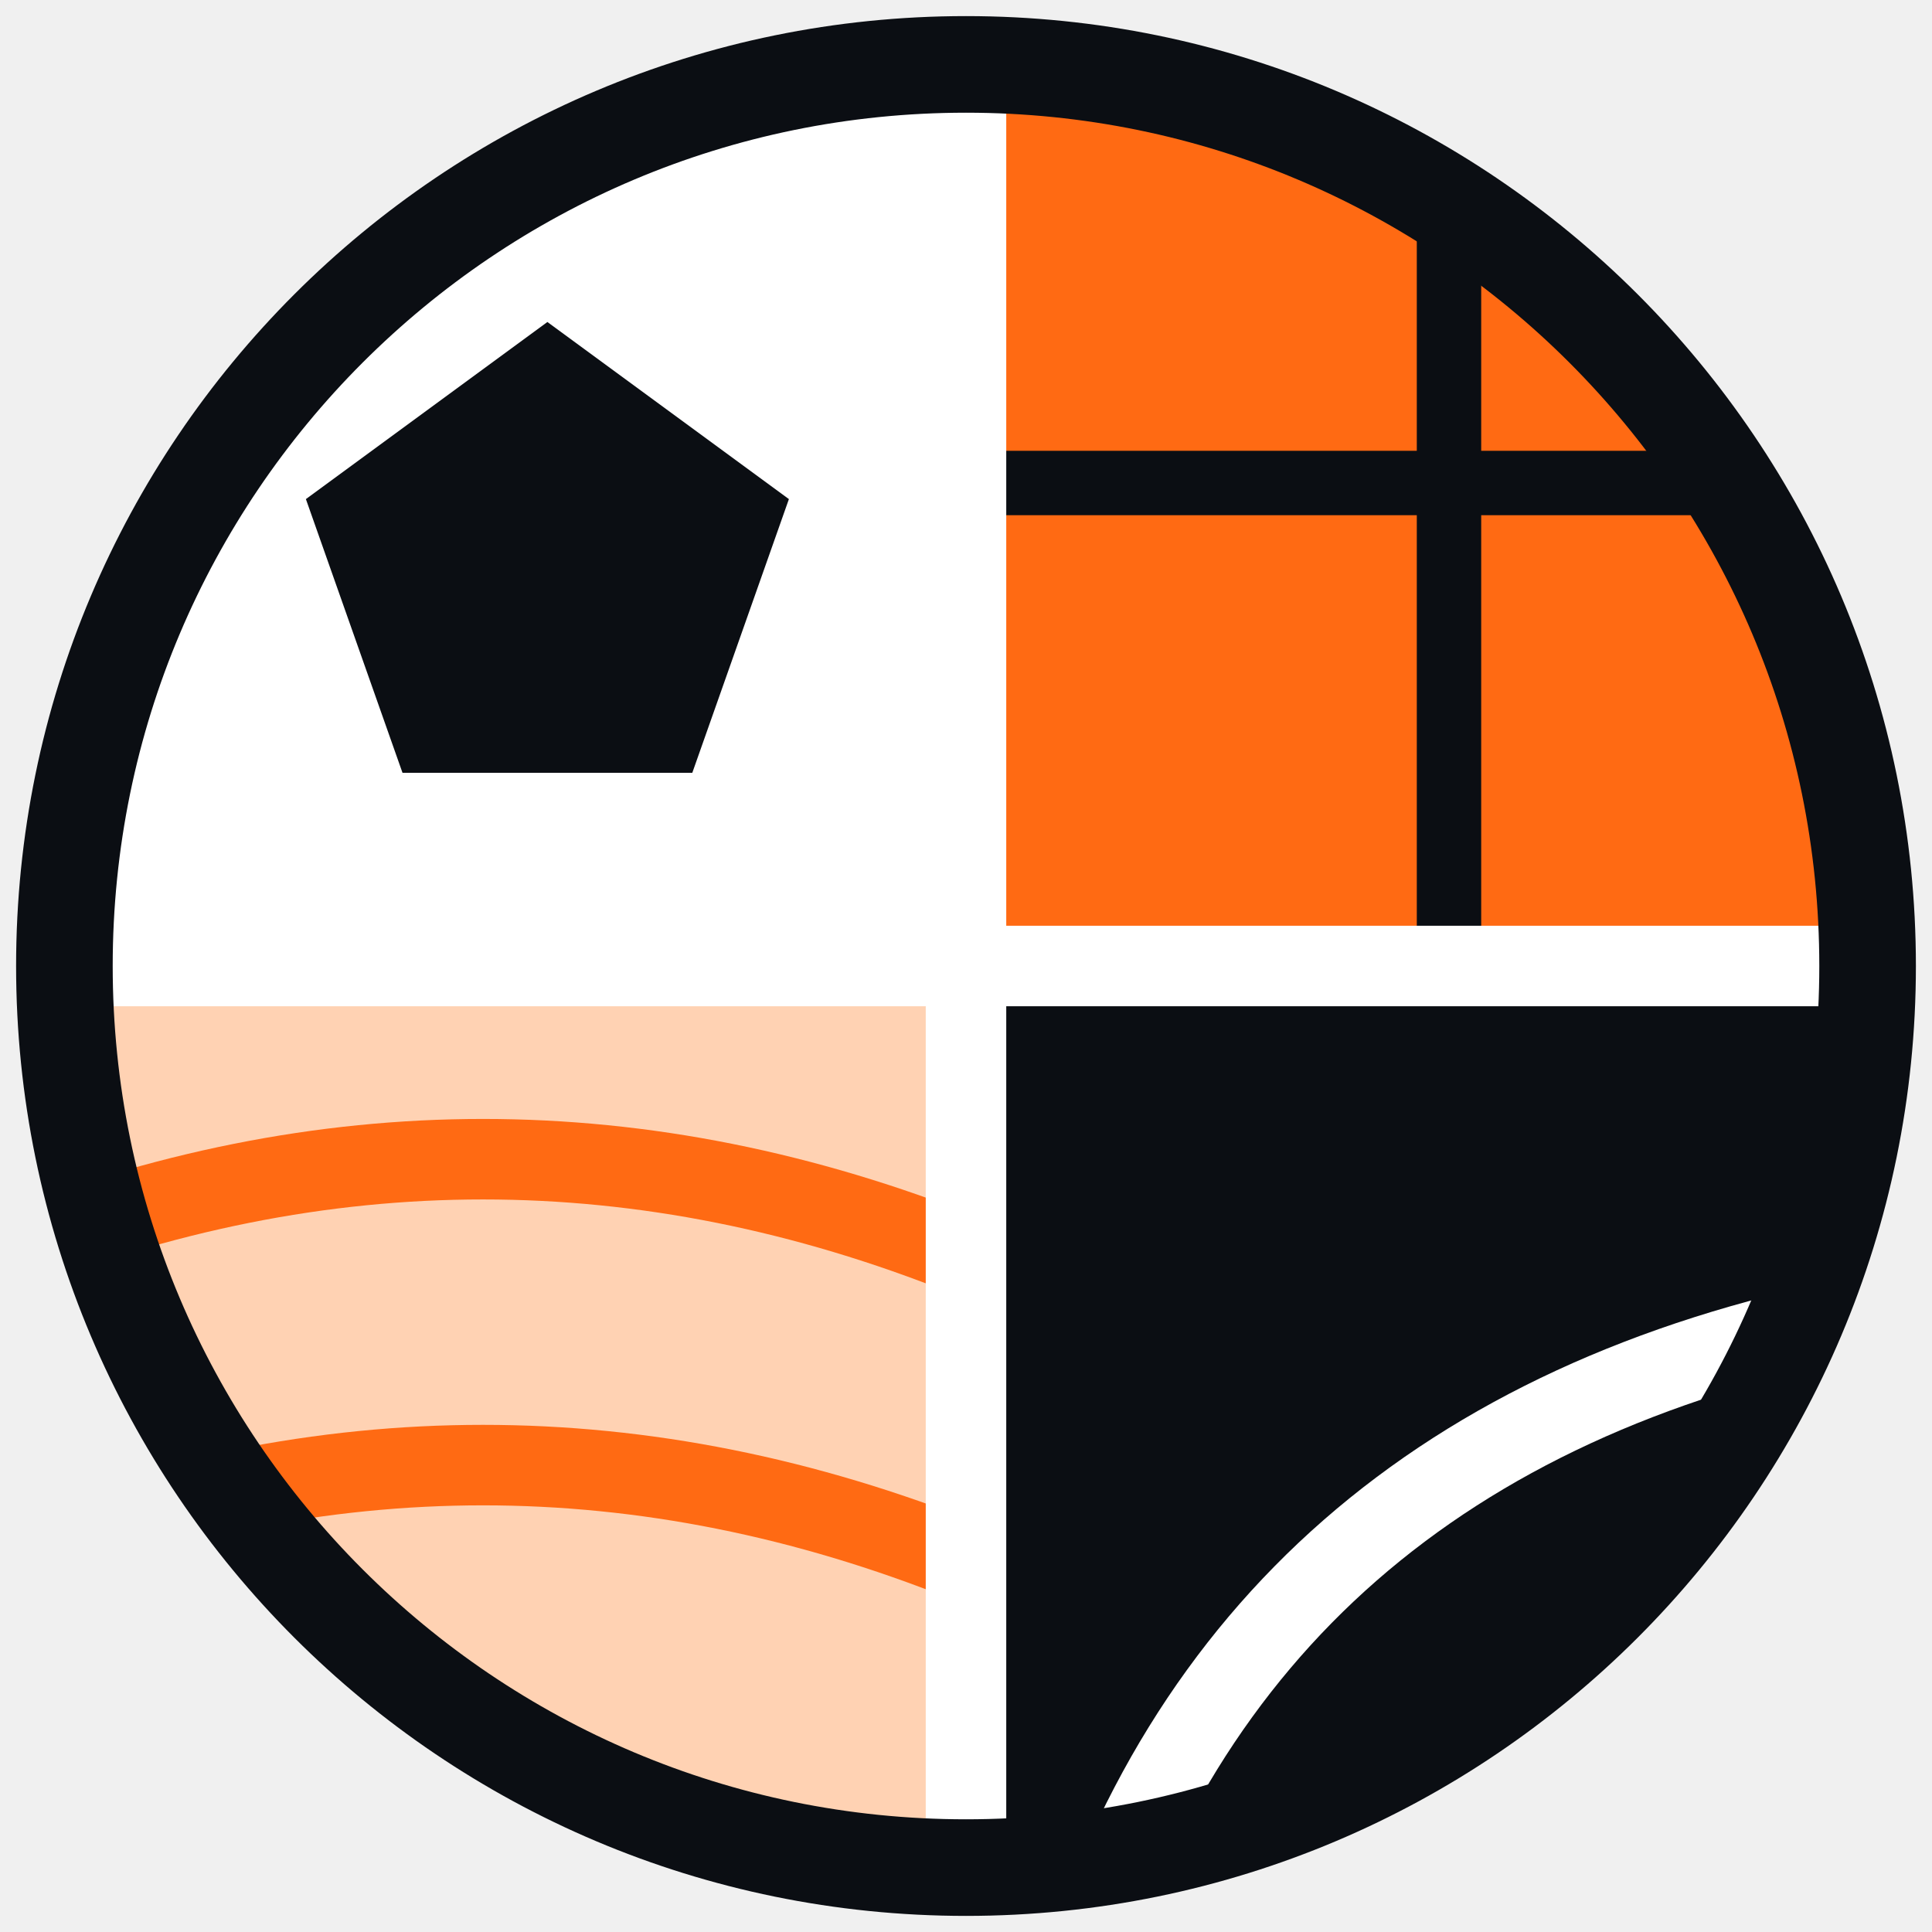
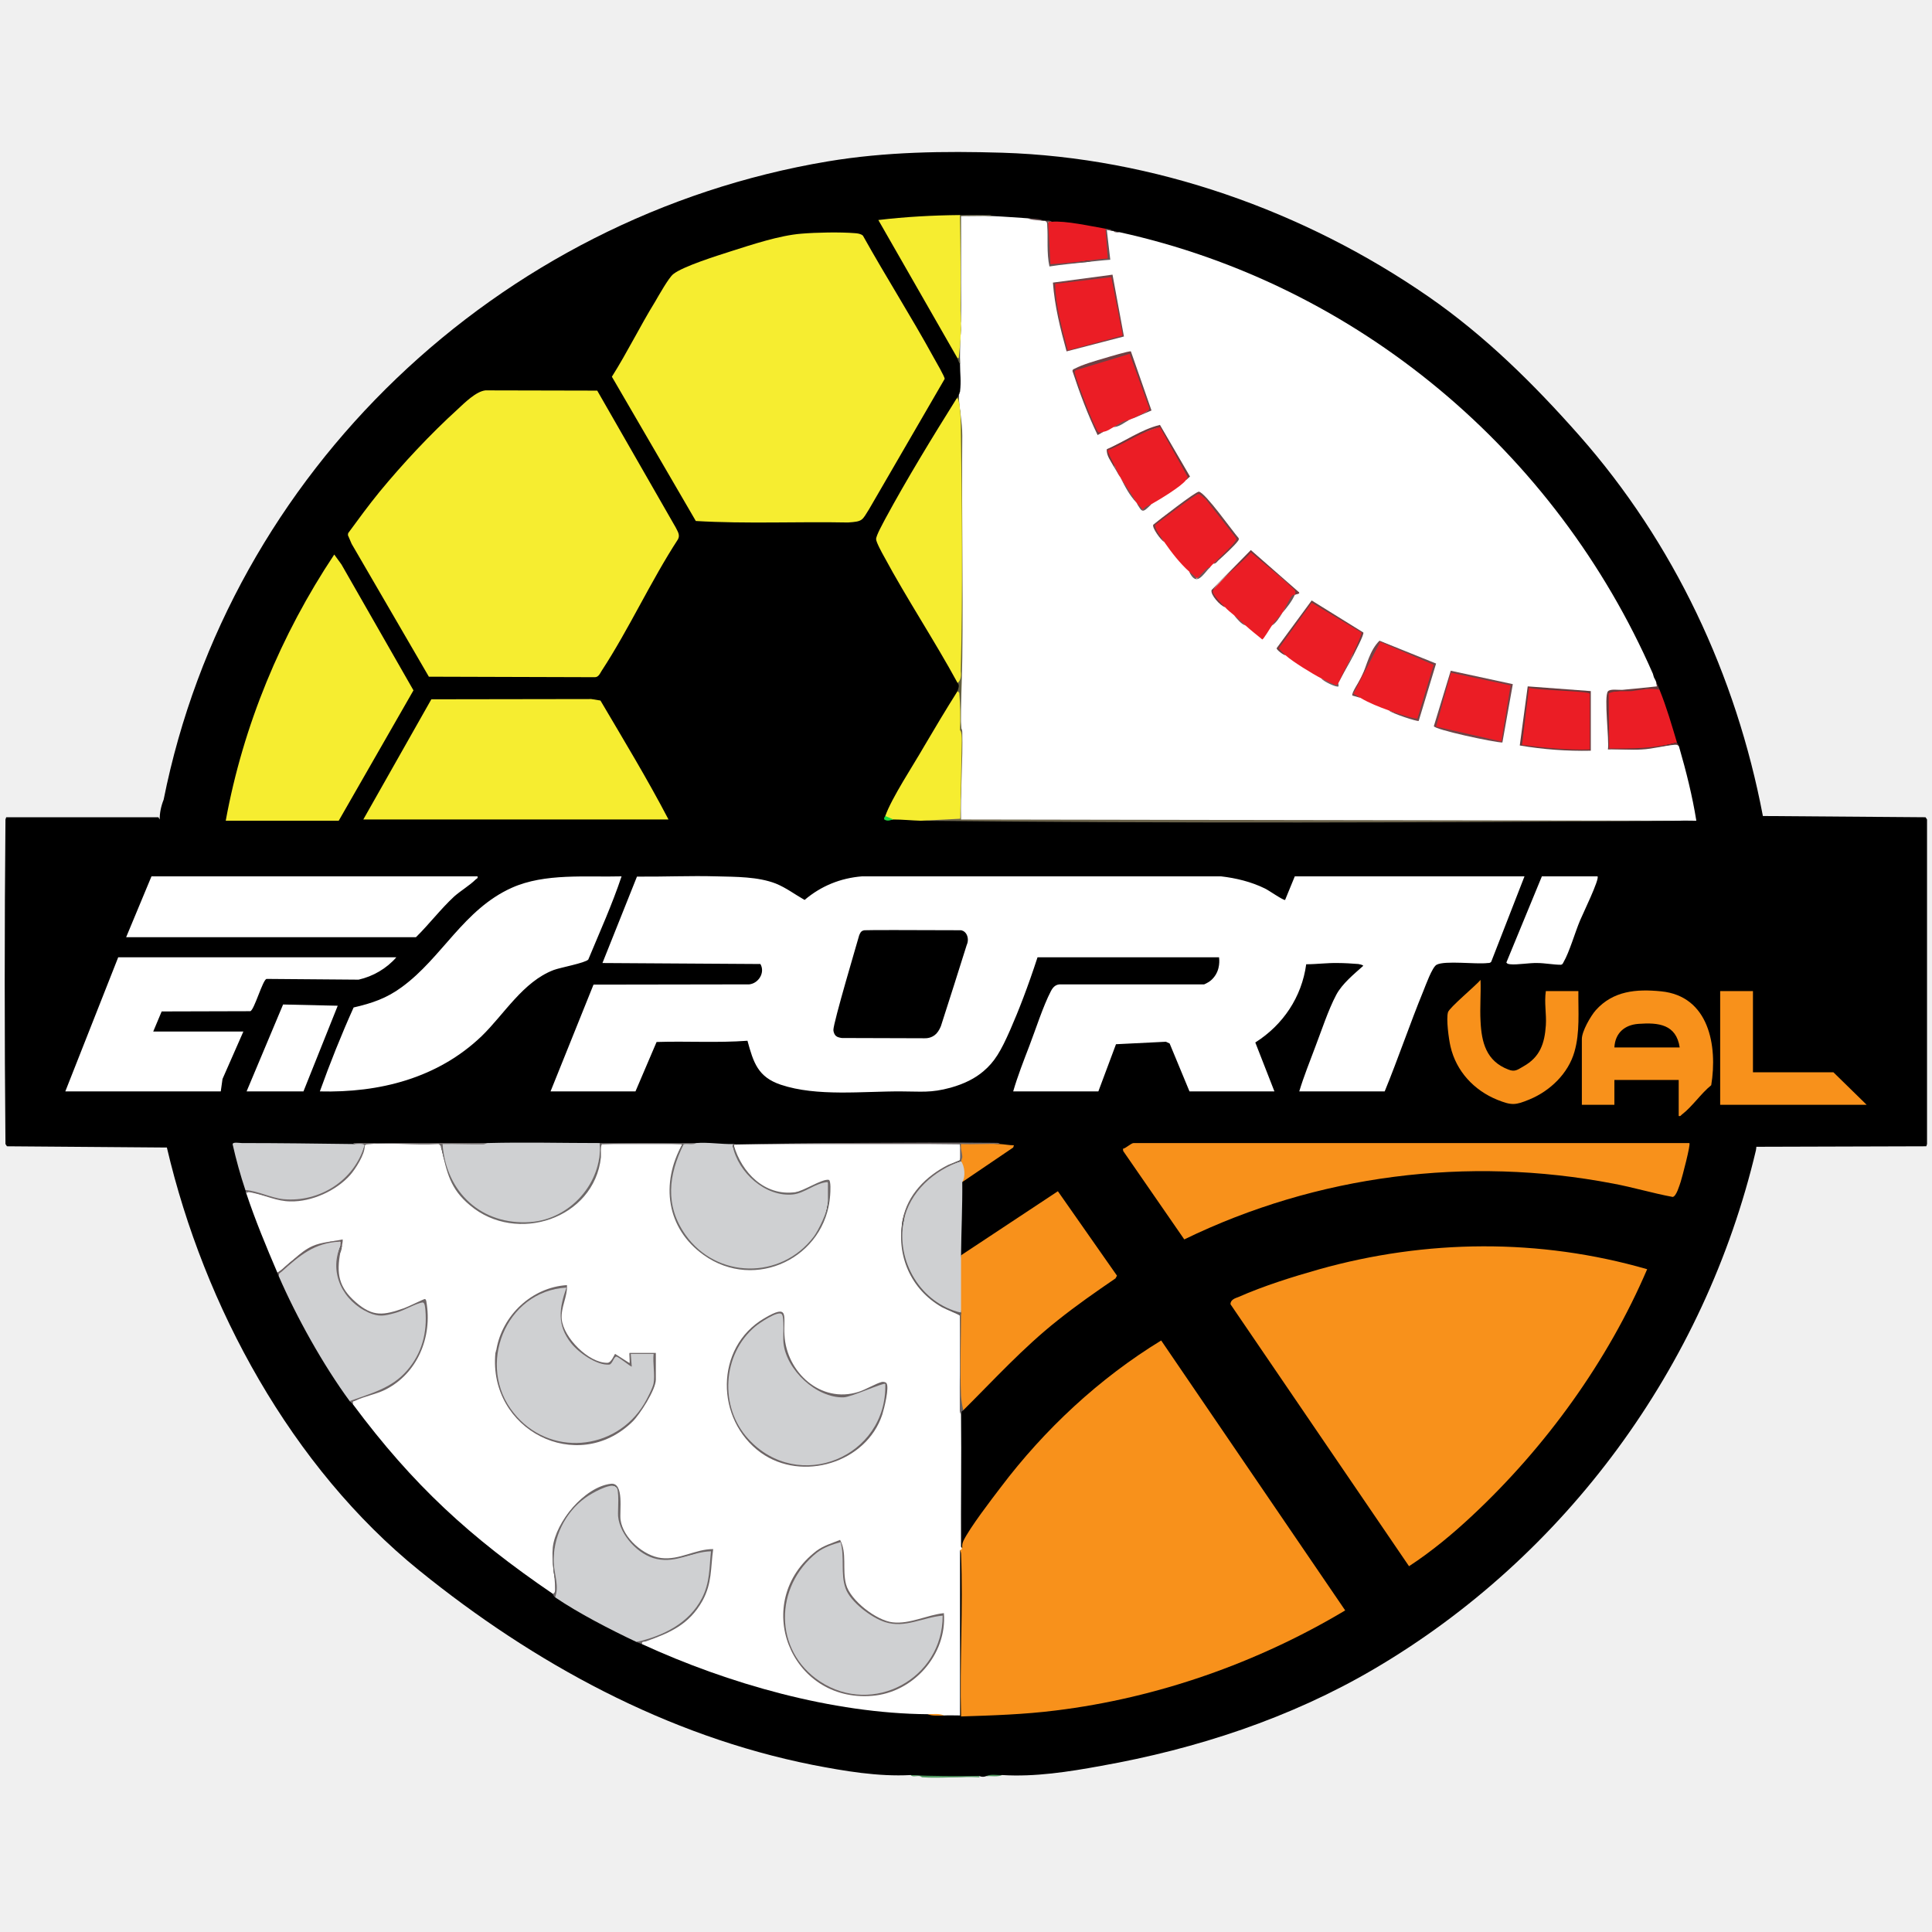
- <svg xmlns="http://www.w3.org/2000/svg" viewBox="0 0 120 120">
-   <clipPath id="b">
-     <circle cx="60" cy="60" r="56" />
-   </clipPath>
-   <g clip-path="url(#b)">
-     <rect width="60" height="60" fill="#fff" />
-     <polygon points="34,20 49,31 43,48 25,48 19,31" fill="#0b0e13" />
-     <rect x="60" width="60" height="60" fill="#ff6a13" />
-     <path d="M90 0v60M60 30h60" stroke="#0b0e13" stroke-width="4" />
-     <rect y="60" width="60" height="60" fill="#ffd2b3" />
-     <path d="M0 78q30-12 60 0M0 97q30-12 60 0" fill="none" stroke="#ff6a13" stroke-width="5" />
-     <rect x="60" y="60" width="60" height="60" fill="#0b0e13" />
-     <path d="M68 120q12-33 52-39" fill="none" stroke="#fff" stroke-width="5" />
-   </g>
-   <path d="M4 60h112M60 4v112" stroke="#fff" stroke-width="5" />
-   <circle cx="60" cy="60" r="56" fill="none" stroke="#0b0e13" stroke-width="6" />
+ <svg xmlns="http://www.w3.org/2000/svg" viewBox="0 -59 778 778">
+   <path fill="#000000" d="M366.7 655.8C353.6 656.5 340.1 654.2 327.2 651.7C268.5 640 215 610.8 168.8 573.4C117.4 531.8 82.2 467.2 67.2 403.1L2.8 402.6L2.2 401.7C1.8 358.9 1.8 313.9 2.2 271L2.5 270.1L63.8 270.1L64.3 271C64.3 268.4 64.8 265.8 65.9 263C92.3 131 200.5 28.3 333.3 6C356.6 2.1 380.1 1.8 403.6 2.5C464.6 4.4 525.3 25.9 575.3 60.5C598.1 76.3 617.6 95.6 635.9 116.3C674.1 159.6 699.1 212.8 709.9 269.6L775.4 270.1L776 271L776 401.7L775.7 402.6L707.2 402.8C707.2 401.9 707.4 402.7 707.1 404.2C686.5 491.3 630.5 567.8 553.3 613.1C519.6 632.9 481.7 645.3 443.4 652.1C430.3 654.5 416.8 656.6 403.6 655.8L397.2 656.2C396.3 656.6 395.3 656.6 394.4 656.2C385.1 656.8 375.9 656.7 366.7 655.8" />
+   <path fill="#4d955d" d="M394.4 656.2L394.4 656.7C386.8 656.3 378.8 657.2 371.3 656.7C371.2 656.7 370.8 656.3 370.2 656.2C369.1 656.1 367.4 656.7 366.7 655.8C375.9 656.3 385.1 656.2 394.4 656.2M403.6 655.8C401.9 656.6 399.2 656.2 397.2 656.2C398.9 655.3 401.6 655.9 403.6 655.8" />
+   <path fill="#eb1d25" d="M668.3 218.8C671.2 226 673.1 232.7 675.3 240C666.4 242.4 657.2 243.2 647.9 242.6C647.5 235.1 647.4 227.5 647.5 220L648.3 219.5C654.7 219.1 661 218.5 667.3 217.7ZM668.3 218.8M423.5 30.3C429.1 29.8 439.3 32.1 445.2 33.1C445.8 33.1 445.9 33.3 445.5 33.6L446.6 44.9C446.4 45.6 439.3 46.1 437.8 46C432.9 46.8 427.9 47.4 422.8 47.9C422.3 42 422 36.1 421.9 30.1C422.4 30 423 30.1 423.5 30.3" />
+   <path fill="#ffffff" d="M399.5 28C404.2 28.2 409.1 28.6 413.8 28.9L420.3 29.9C420.4 29.9 420.6 29.9 420.7 29.9C422.3 30.1 422.7 30.4 421.9 30.8C422 36.5 422.3 42.2 422.8 47.9C427.8 47.2 432.8 46.8 437.8 46.5C440.5 45.9 443.2 45.5 446 45.4L446.5 44.8L445.4 33.3L448 34C448.1 34 448.3 34 448.4 34C449.2 34.4 449.9 34.5 450.8 34.5C546.7 55.6 626.4 122.7 665.6 212.3L666 213.7C666.3 214.4 666.8 215.1 666.9 215.6L667.6 218C661.6 218.5 655.6 218.9 649.8 219.1C647.6 219.2 646.8 220.8 647.3 224.1L647.8 242.5C656.9 243.1 666 242.3 674.9 240.5C675.6 240.7 676 241.1 676.2 241.9C679 251.6 681.5 261.5 683.1 271.5C680.8 271.5 678.5 271.4 676.2 271.5C580.9 271.8 481.8 271.8 386.5 271.3C387.1 258.8 387.3 246.4 387 234C386.3 226.5 386.3 218.9 386.9 211.3C387.5 176.6 387.7 140.4 386.6 106.4C386.1 104.3 385.9 102.3 386.1 100.5C386.1 100.4 386.1 100.2 386.1 100.1L386.6 98.7C387.1 94.2 386.6 91.7 386.6 87.6C386.3 82 386.4 76.4 386.9 70.6L386.8 27.9C391.1 27.6 395.3 27.7 399.5 28" />
+   <path fill="#625e3e" d="M387 234L386.6 235C386.4 229.3 386.2 224.8 385.6 219.3C385.6 218.8 386.7 217 385.6 216C386.9 212.5 386.4 208.8 386.5 205.2C387.9 176.4 386.9 145.5 386.5 116.5C386.5 113.2 386.8 109.8 386.5 106.4C386.4 104.9 386.1 102.7 385.2 101.5C385.4 101.1 385.6 100.7 386.1 100.5C386.3 105.8 387.5 110.7 387.5 116.5C387.2 146.3 387.9 176.2 387.5 206.1C387.4 215.5 386.8 224.6 387 234" />
+   <path fill="#5b5942" d="M399.5 28C395.3 27.9 391.2 28.1 387 28C387.1 40 386.9 51.9 387 63.8C387 71.8 386.5 79.7 386.6 87.6C386.2 87.2 385.6 85.7 385.6 85.3C385.6 82.3 386.9 77.4 387 74C387.1 71.1 386.5 68.3 386.5 65.7C386.5 53 386.6 40.3 386.6 27.6C390 27.5 393.5 27.5 396.9 27.6C397.7 27.6 399 27.3 399.5 28" />
+   <path fill="#674f51" d="M420.3 29.9C418.2 29.7 415.6 29.7 413.8 28.9C415.9 29.1 418.3 28.9 420.3 29.9" />
+   <path fill="#695052" d="M450.8 34.5C450 34.5 448.8 34.8 448.4 34C449.4 34.2 449.9 34.3 450.8 34.5" />
+   <path fill="#683a3c" d="M666 213.7L665.6 212.3C665.8 212.9 665.9 213.4 666 213.7" />
+   <path fill="#625e3e" d="M386.1 100.1C386.1 99.1 386.5 98.8 386.6 98.7ZM386.1 100.1" />
+   <path fill="#6a624a" d="M387 234C387 234.1 387.5 234.8 387.5 235.6C387.8 247.4 386.7 259.2 387 271L676.2 271.5C574.5 272.3 472.5 272.6 370.8 271.5L386.6 270.1C386.2 259.8 387.1 249.6 387 239.3C387 237.8 386.6 236.5 386.6 235C386.6 234.4 386.7 234.1 387 234" />
+   <path fill="#683a3c" d="M668.3 218.8C664.8 217.8 660.6 218.9 657 219.3C653.9 219.5 650.7 218.9 647.8 220.2L648 242.4C657.1 242.5 666.4 242.4 675.3 240C675.3 240.2 675.8 240.7 676.2 241.9C675.8 241.1 675.6 240.9 674.6 240.9C670.5 241.2 665.5 242.6 661.2 242.8C656.7 243.1 652.1 242.6 647.5 242.8C648.1 239.1 645.8 221.5 647.5 219.4C648.4 218.3 651.8 218.9 653.3 218.8C657.9 218.4 662.6 217.9 667.2 217.4L666.9 215.6C667.4 216.6 667.9 217.7 668.3 218.8" />
+   <path fill="#674f51" d="M423.5 30.3C423.1 30.4 422.2 30.1 422.1 30.6L423 47.4C428 47.1 432.9 46.6 437.8 46C438.2 46.2 438.2 46.3 437.8 46.5C432.7 47.1 427.6 47.5 422.6 48.3C421.4 42.8 422.1 36.9 421.7 31.4C421.6 30.5 421.6 30.3 420.7 29.9C421.7 29.9 422.7 29.6 423.5 30.3" />
+   <path fill="#695052" d="M448 34C447.2 33.9 446.5 33.7 445.7 33.6L447.1 45.6C444 45.8 440.9 46.2 437.8 46.5L437.8 46C440.6 45.7 443.4 45.2 446.1 45.1L445.2 33.1C446.2 33.3 447.2 33.2 448 34" />
+   <path fill="#eb1d25" d="M448.9 128.7C448 128.1 445.4 122.6 445.9 122.1C452.8 118.3 459.9 115.1 467.2 112.7L478.6 132.7C478.5 133.2 478.2 133.8 477.6 134.3C475.7 136.9 466.9 142.2 463.7 144L460.2 146.4C459.2 145.6 458.4 144.6 457.7 143.5C455.3 140.3 453.2 136.8 451.2 133.3C450.2 131.9 449.5 130.3 448.9 128.7M444.3 114.9L442.3 115.6C440.3 112.7 431.7 91.7 432.5 90.1C433.1 89.1 453.9 82.6 455 83L463.2 105.8C460.8 107.4 458.2 108.7 455.4 109.8C455.1 109.9 454.7 110.1 454.5 110.2L448.4 113C446.9 113.8 446.3 114.5 444.3 114.9" />
+   <path fill="#6f4144" d="M444.3 114.9L442 116.2C438 107.9 434.8 99.3 431.9 90.5C431.8 89.8 432.4 89.6 432.9 89.4C435.6 87.9 441.7 86.1 444.9 85.2C446.2 84.8 454.9 82.2 455.4 82.5L463.7 106.3L455.4 109.8C457 108.9 461 107.3 462 106.5C462.4 106.2 462.8 106 462.8 105.4L454.9 83.5L433.5 90C433.2 90.1 432.9 90.3 432.8 90.7C432.5 91.7 438.6 107.4 439.6 109.6C440 110.6 441.8 114.4 442.2 114.9C442.7 115.4 443.7 115 444.3 114.9" />
+   <path fill="#eb1d25" d="M547.8 222C546.7 221.6 545.7 221.1 544.8 220.6C548.2 213.3 551.8 206.2 555.7 199.2L577.7 208.4L571.1 230.6C570.2 231.4 561 227.9 559.3 227.1C555.4 225.7 551.3 224.1 547.8 222" />
+   <path fill="#714649" d="M547.8 222L544.6 221.1C544 220.2 547.7 214.9 548.3 213.6C550.5 208.7 551.5 203 555.5 199L578.3 208.2L571.3 231.3C570.9 231.7 560.5 228.3 559.3 227.1C560.9 227.7 570 230.8 570.8 230.3L577.3 208.7L555.8 199.5L545 220.4C546.1 220.8 546.9 221.5 547.8 222" />
+   <path fill="#6e3a3d" d="M477.6 134.3C477.8 133.9 478.1 133.6 478.3 133.1L467.1 113C459.6 114.7 453.3 119.6 446.1 122.3C445.8 122.8 448.5 127.8 448.9 128.7C448.8 129 448.6 129 448.4 128.7C447.3 126.6 445.5 124.5 445.7 121.9C452.9 118.8 459.4 114 467.1 112.1L479.2 132.9ZM477.6 134.3" />
+   <path fill="#6e5557" d="M457.7 143.5C454.6 140.1 453.3 137.4 451.2 133.3C453.3 136.7 455.7 140 457.7 143.5" />
+   <path fill="#eb1d25" d="M517.7 204.9C516.5 204.2 515.3 203.3 514.5 202L528.1 183.4C535 187.3 541.8 191.4 548.6 195.8C548.9 196.7 545.4 203.8 544.5 204.9C542.8 208.6 540.9 212.3 539 216L538.7 217.1C537.8 217.6 533.1 214.9 532.1 214.2C528.6 212.4 520.6 207.5 517.7 204.9" />
+   <path fill="#6f3f41" d="M545 204.9C544.9 205.2 544.7 205.2 544.5 204.9C545.1 203.7 548.6 196.3 548.2 195.7L528.2 183.7L515 202C515 202.3 517.2 204.5 517.7 204.9C516.8 204.8 513.9 202.6 514.1 202L528.2 182.8L549 195.7C549.4 196.5 545.6 203.6 545 204.9" />
+   <path fill="#6b6264" d="M532.1 214.2C533 214.7 537.3 216.8 537.9 216.9C538.5 217 538.8 216.5 539 216C538.9 216.3 539.1 217 539 217.4C538.3 218 532.7 215.3 532.1 214.2" />
+   <path fill="#6f4a4c" d="M545 204.9C543.1 208.7 540.7 212.3 539 216C540.7 211.8 542.6 208.9 544.5 204.9ZM545 204.9" />
+   <path fill="#6c585a" d="M454.5 110.2C452.6 111.3 450.7 112.9 448.4 113C450.3 112.1 452.2 110.3 454.5 110.2" />
+   <path fill="#6c5254" d="M451.2 133.3C450.3 131.8 449.4 130.4 448.4 128.7L448.9 128.7C449.6 130.2 450.5 131.9 451.2 133.3" />
+   <path fill="#6d5254" d="M463.7 144C460 147.7 460 147.5 457.7 143.5C458.5 144.4 459.5 145.2 460.2 146.3C461.1 145 462.5 144.6 463.7 144" />
+   <path fill="#eb1d25" d="M521.4 180.5C519.6 182.8 517.9 185.3 516.4 187.8C515.1 189.7 513.7 191.4 512.2 192.9C511.6 193.7 508.8 198.5 508.3 198.5C506 196.6 503.8 194.9 501.6 192.9C499.9 191.7 498.3 190.4 497 188.8C495.6 187.6 494.6 186.9 493.3 185.5C491.8 184.6 487.7 180.5 488.2 178.8C493.2 173.4 498.4 168.1 503.8 163L521.3 178.3C522.6 179.4 522.7 180.1 521.4 180.5" />
+   <path fill="#703a3d" d="M493.3 185.5C491.3 184.9 487.3 180.4 487.9 178.6L503.7 162.5L523.1 179.5C523.7 180.2 521.8 180.3 521.4 180.5C522.1 178.8 521.1 178.4 519.8 177.2C514.7 172.4 509 168 503.7 163.4C501.4 166.6 489.2 176.2 488.4 179.1C488.1 180.2 492.3 184.6 493.3 185.5" />
+   <path fill="#6d5253" d="M521.4 180.5C520.3 183.1 518.2 185.7 516.4 187.8C517.3 186.3 519.4 181.9 520.3 180.9C520.8 180.4 521.1 180.6 521.4 180.5" />
+   <path fill="#6d5658" d="M501.6 192.9C499.7 192.3 498.2 190.2 497 188.8C498.7 190.2 499.9 191.5 501.6 192.9" />
+   <path fill="#705556" d="M512.2 192.9C513.6 190.9 514.8 189.7 516.4 187.8C515.2 189.6 514.1 191.7 512.2 192.9" />
+   <path fill="#714346" d="M448 51.6L452.6 76.5L429.5 82.5C427 73.4 424.7 64.3 424 54.8ZM448 51.6" />
+   <path fill="#eb1d25" d="M447.5 52.6L452.1 76.1L430 82.1C427.7 73.3 425.1 64.4 424.9 55.3ZM447.5 52.6" />
+   <path fill="#714447" d="M609.2 216.5L605 240C601.9 240 577.5 234.8 577.4 233.4L584.2 211.1ZM609.2 216.5" />
+   <path fill="#eb1d25" d="M608.3 217L604.6 239.6L578.3 233.6L584.3 211.9ZM608.3 217" />
+   <path fill="#663a3c" d="M640.6 219.3L640.6 243.3C631 243.5 621.4 242.8 612 241.2L615.2 217.4ZM640.6 219.3" />
+   <path fill="#eb1d25" d="M640.2 242.8C631 243.1 621.9 242.1 612.9 241L615.7 217.9C617.8 219 640.2 219.2 640.2 220.4ZM640.2 242.8M488.6 168C488.2 168.4 487.7 168.9 487.3 169.4L486.2 170.2C483.3 174.6 480.9 174.9 478.9 171.2C475.1 167.8 471.7 163.4 468.8 159.2C467.6 157.8 464.2 153.9 465 152.1C465.6 151 482 139.3 483.2 139.6C484.4 139.9 498.2 156.7 498.3 157.9C498.4 159.6 490.4 166.6 488.6 168" />
+   <path fill="#704143" d="M488.6 168C490.8 165.8 496 161.1 497.4 159C497.7 158.6 498 158.3 497.8 157.7L485.6 142.1C485.1 141.6 483.3 140 482.8 139.9C481.6 139.7 467.4 150.8 465.3 152.3C464.6 153.5 467.9 157.9 468.8 159.2C467.4 158.5 463.8 153.4 464.4 152.3C466.5 150.6 481.6 138.8 482.8 139C485.4 139.4 496.3 154.9 498.8 157.7C499 158.3 498.7 158.6 498.4 159C497.2 160.7 492.3 165.2 490.5 166.8C489.9 167.4 489.6 168 488.6 168" />
+   <path fill="#6d585a" d="M487.3 169.4C484.4 172.3 481.8 177.6 478.9 171.2C479.9 172.1 481.1 172.9 481.9 174C482.5 174 485.8 169.3 487.3 169.4" />
+   <path fill="#f6ed30" d="M322.7 35.1C328.7 34.6 338.3 34.4 344.3 34.9C345.4 35 346.6 35.1 347.5 35.9C356.7 52.4 366.9 68.4 376 85C376.7 86.3 380.6 92.9 380.4 93.6L350 146C347.1 150.6 347.5 151 341.5 151.4C321.1 151 300.5 152 280.2 150.8L246.4 92.7C252.6 82.9 257.7 72.4 263.8 62.5C265.2 60.1 269.3 52.8 271.1 51.4C274.9 48.3 289 43.9 294.3 42.2C302.8 39.5 313.9 35.8 322.7 35.1M240.5 98.3L272.1 153.4C272.8 154.9 274 156.4 273 158.2C262 175.1 253.3 194.3 242.3 211.1C241.6 212.2 241 213.8 239.4 213.7L172.7 213.5L141.6 160L140.1 156.5L140.2 155.7C144.3 150.1 148.4 144.5 152.8 139.1C162.1 127.8 173.4 115.7 184.2 105.9C187.1 103.2 191.7 98.6 195.5 98.2ZM240.5 98.3M241.8 223.1C251.1 238.9 260.7 254.7 269.2 271L146.3 271L173.7 222.6L238.1 222.5ZM241.8 223.1M90.9 271.5C97.9 233.2 113.1 196.6 134.6 164.3L137.5 168.3L166.5 219L136.4 271.5ZM90.9 271.5M385.6 216C376.3 198.9 365.2 182.2 356 165.1C355.2 163.7 352.8 159.3 352.8 158.1C352.8 156.6 355.6 151.7 356.4 150.1C365.1 134 375.5 117 385.2 101.5C385.4 101.4 385.7 101.4 385.7 101.4C386.6 103.2 386.9 109.7 386.9 111.8C387.4 144.7 387.7 178.6 386.9 211.3C387.2 213.6 386.7 215.2 385.6 216M386.6 27.6C386.8 40.4 386.9 53.3 386.8 66.2C387.2 72.5 386.8 78.8 386.1 85C386.1 85.1 385.9 85.2 385.6 85.3L353.7 29.6C364.6 28.3 375.6 27.7 386.6 27.6M386.6 235C387.3 235.8 387.3 238 387.3 239.3L386.7 270.7L370.8 271.5C367.1 271.4 363.4 271 359.8 271C357.8 271.2 356.7 270.7 356.5 269.6C359 262.4 368 248.8 372.1 241.6C376.5 234.1 381 226.6 385.6 219.3L386.3 220C386.7 225 386.8 230 386.6 235" />
+   <path fill="#1edb3d" d="M359.8 271C359.1 271 357.5 272 356.1 271C355.8 270.3 356.4 269.9 356.5 269.6ZM359.8 271" />
+   <path fill="#f8911b" d="M387 563.9C387.1 563.9 387.2 564.3 387.5 564.3C387.4 563.2 387.5 562.4 388 561.4C390.6 556.1 399.1 545 403 539.9C420.6 516.6 442.7 496 467.6 480.8L541.7 589.5C506.4 610.6 466 624.8 425.1 629.8C412.4 631.4 399.7 631.8 387 632.2C386.4 610.6 387.9 588.4 387 566.8C387 565.9 386.6 565.5 386.6 565.2C386.5 564.9 386.6 564.5 386.6 564.1C386.6 563.9 386.8 563.8 387 563.9M663.3 452.1C647.4 489.2 622.5 523.6 593 551.2C585.1 558.6 576.6 565.7 567.4 571.7L495.5 466.2C495.5 464.4 497.3 463.8 498.7 463.3C508.9 458.8 520.4 455.2 531 452.2C574.3 440 620 439.6 663.3 452.1M680.3 401.3C680.9 401.8 677.4 415 676.8 416.9C676.3 418.3 675.1 422.7 673.6 423C665.5 421.5 657.6 419.1 649.5 417.6C591 406.4 530.4 414.1 476.9 440.1L452.3 404.5L452.2 403.6C453.4 403.4 455.5 401.3 456.5 401.3ZM680.3 401.3M387.9 508.9C387.7 508.9 387.5 508.9 387.3 508.8C387 508.6 386.7 504 386.7 503.1C386.7 492.5 386.7 481.8 386.7 471.2C386.8 470.7 386.9 470.1 387 469.6C385.6 462 385.6 454.1 387 446.5L426 420.7L449.8 454.7L449.2 455.8C441.3 461.2 433.4 466.7 425.9 472.7C411.9 483.8 400.5 496.4 387.9 508.9M402.7 401.7C404.6 401.8 406.4 402.2 408.3 402.2L408 403.1L387.5 417C387.5 414.2 387.1 411.3 387 408.6C386.9 406.4 386.8 404 386.8 401.4C392.2 401.3 397.5 401.4 402.7 401.7" />
+   <path fill="#cfd0d2" d="M223.5 584.2C223.6 582.7 223.7 581.1 223.9 579.4C221.3 565.7 223 556.1 233.1 545.8C237.2 541.8 250.6 533.3 249.4 545.1C249 551.5 249.2 556 253.5 561.2C262.2 571.7 271.4 569.2 282.9 565.7C283.5 565.5 286.7 565.1 286.8 565.3C287.2 566.6 285.3 578.4 284.7 580.4C280.5 593.1 270.3 598.4 258.4 602.3L256.3 602.2C245.9 597.3 232.9 590.6 223.5 584.2M295.1 401.7C295.6 401.6 295.6 401.9 295.1 402.6C298.7 414.1 309.9 424.9 322.7 420.7L330.9 417.1C331.9 416.5 332.8 416.5 333.4 417C334.4 419 334 423.1 333.4 425.5C330.2 448.9 301.6 460.5 282.4 445.4C268.1 434.2 266.8 416.8 275.1 401.5C276.8 401.6 278.6 401.5 280.3 401.3C285.2 400.9 290.3 401.8 295.1 401.7M112.2 454.8L112.2 453.6C113.8 451.6 120.9 446.2 123.3 444.7C125.8 443.2 134.7 439.8 137.2 440.6C137.8 440.8 137.6 442.5 137.1 442.8C131.5 457 144.7 474.9 159.9 469.1C163.5 467.5 167.2 466.1 170.9 464.9C174.9 479.5 166.4 496.4 152 501.5L142.1 505.1C141.8 505.7 141.3 505.7 140.8 505.2C130.1 490.6 119.4 471.4 112.2 454.8M241.5 401.3C242 402.8 241.9 405.3 241.6 407.2C238.8 428 216.3 439 197.4 431C185.2 425.8 178.8 414.2 178 401.5C184.2 401.6 190.2 401.6 196.2 401.3C211.3 400.9 226.4 401.3 241.5 401.3M387 408.6C388.5 410.6 388.9 414.9 387.5 417C387.6 426.8 387.1 436.7 387 446.5C387 454.2 387 461.9 387 469.6C385 470 381.9 468.4 379.8 467.3C367.6 460.8 360.6 446.1 363.9 432.7C365.4 421.2 376.1 411.5 387 408.6M97.4 401.3C112.2 401.3 127.3 401.5 142.6 401.7C143.7 401.4 146.7 401 146.8 402.2C143.4 417.6 126 427.2 111 423.6L101.4 420.9C100.1 421 99.3 420.7 98.8 420.2C96.8 414.2 95.1 408.1 93.7 401.9C93.5 400.7 96.4 401.3 97.4 401.3" />
+   <path fill="#ffffff" d="M177.3 402.2L177.8 403.6C179.8 412.1 182 419.8 189.1 425.8C201.9 436.6 221.4 436.3 233.3 424.2C240.5 416.9 241 411.1 241.9 401.7C241.9 401.5 242.3 401.5 242.7 401.7C253 401.3 264.3 401.3 274.8 401.7C269 413.8 267.5 427 275.7 438.4C292.6 461.8 328.6 453.8 333.7 425.5C334.1 423.2 335.3 414.1 331 417C321.9 421.7 314.6 424.3 305.3 417.4C300.5 413.9 296.3 408 295.5 402.2L295.5 401.9C325.9 401.3 356.3 401.3 386.6 401.7C387.1 404 387.1 406.2 386.6 408.2C376.2 412.4 366.4 420.2 363.5 432.2C360.7 449.8 370.3 464.9 386.7 470.4C386.6 484 386.7 497.4 387 510.7C387.2 528.4 386.9 546.2 387 563.9C387.5 564.5 387.4 565 386.6 565.2L386.6 631.8C384.4 631.8 382.2 631.7 380.1 631.8L373.6 631.3C335.2 631 293.2 619 258.6 603.1L257.7 602.3C272.5 598.2 283.2 591.1 285.8 575.1C286 573.6 287 565.5 286.2 565.3C281.7 565.9 277.2 566.9 272.8 568.3C259.1 571.6 247.1 558.7 249.4 545.3C249.7 537.6 246.3 537.8 240.1 540.9C226.5 547.9 220 563 223.7 577.8C224 578.4 224 583.4 223.2 583.2C222.9 583.1 222.7 583 222.6 582.8C189.3 560.1 166.3 539 142.2 506.6C141.4 505.6 141.4 505.1 141.9 505.1L152.8 501.2C163.6 496.8 170.5 486.9 171.7 475.3C172 472.6 172.9 463.1 168.7 465.5L160.1 469.1C146.5 475 131.5 458.2 137.1 445.1L137.6 443.8C137.2 443.6 137.2 443.5 137.6 443.3C137.9 440.6 135.7 440 131.1 441.6C124.1 443.8 117.8 447.8 112.3 453.5L111.7 453.5C107.2 443 102.8 432.4 99.2 421.6C98.8 420.7 99.2 420.5 100.5 420.8L112 423.9C126.8 426.7 143.1 417.2 146.8 402.6L146.6 401.7C156.4 401.3 166.5 401.2 176.4 401.5C176.7 401.5 177.2 401.5 177.4 401.6C177.4 401.7 177.4 401.9 177.3 402.2" />
+   <path fill="#6e6666" d="M402.7 401.7C397.5 401.5 392.2 401.9 387 401.7C386.7 403.4 387.4 405 387.5 406.6C387.6 407.5 387 408.3 387 408.6C376.2 412.2 366.2 421 363.9 432.7C363.6 433.1 363.5 432.9 363.5 432.2C365.4 422.1 372.9 414.6 381.8 410.1C382.5 409.7 386.6 408.4 386.6 408.2L386.6 401.7L296.7 401.7C296.1 401.6 295.9 401.9 295.5 402.2C295.4 402.3 295.3 402.5 295.1 402.6C295 402.4 295.1 402 295.1 401.7C329.9 401.4 365.2 400.9 400.2 401.2C401 401.3 402.2 401 402.7 401.7" />
+   <path fill="#f8911b" d="M380.1 631.8C378.1 631.8 375.3 632.1 373.6 631.3C375.7 631.3 378.3 630.9 380.1 631.8" />
+   <path fill="#6d6868" d="M196.2 401.3C196.1 401.3 195.5 401.7 194.7 401.8C189.2 401.9 183.7 401.6 178.2 401.7C179.6 421.1 193.9 434.5 213.6 433.1C229.5 432 242.7 417.3 241.5 401.3L280.3 401.3C280.2 401.3 279.8 401.7 279.2 401.7C277.9 401.9 276.6 401.5 275.3 401.8C269.2 414.1 267.7 426.4 276 438.2C288.5 456 314.4 456.4 327.6 439.1C329.6 436.5 333.4 428.6 333.4 425.5L333.4 417C328.4 417.3 324.1 421.5 319.3 422C308.2 423.1 297.2 413.1 295.1 402.6C295.1 402.3 295.3 402.1 295.5 402.2C298.7 413.2 307.9 422.7 320.2 421.1C323.7 420.6 330.9 415.7 333.7 416.1C334.7 416.3 334.4 421.1 334.3 422.3C332.6 447.4 304.1 461.2 283.4 446.4C268.3 435.7 265.9 417.5 274.8 401.7L242.7 401.7C241.6 401.7 242.1 406 242 407C239.3 431.9 207.9 442.1 189.3 426.4C181.2 419.7 180 413.2 177.8 403.6L177.3 402.2C176.9 401.9 176.8 401.6 176.2 401.7C167.2 402.3 157.3 401 148.4 401.7C147.4 401.8 147.2 401.8 146.8 402.6L146.8 402.2C146.4 401.3 143.6 401.7 142.6 401.7C142.2 401.6 142.2 401.4 142.6 401.3C160.5 401.2 178.4 401.3 196.2 401.3" />
+   <path fill="#6d6768" d="M222.6 582.8C223.6 582.5 223.5 581.6 223.5 580.7C223.6 575.3 222 570 222.6 564.1C223.8 553.8 235.3 539.8 246 538.5C251.5 537.9 249.4 549.7 249.9 553C250.8 560.2 259.2 567.6 266.3 568.4C273.7 569.3 279.9 564.8 287.2 564.8C286.1 572.6 286.8 578.4 282.9 585.6C277.5 595.2 269.9 598.5 260 602C259.2 602.2 258.3 601.9 258.6 603.1C257.9 602.8 257.1 602.6 256.3 602.2C267 599.8 277.5 594.7 282.7 584.5C285.9 578.2 285.6 572.5 286.3 565.7C278.5 565.9 272.5 570.5 264.5 568.8C257.1 567.3 249.6 559.1 248.9 551.6C248.7 549.3 249.6 540.6 248 539.6C245.5 538.1 238 542.5 235.8 544.1C227.5 550 222.5 560.4 223 570.5C223.2 575 225.3 580 223.5 584.2C222.9 583.8 222.7 582.9 222.6 582.8" />
+   <path fill="#666060" d="M363.9 432.7C360.8 448.9 370.7 465.8 387 469.6C387 480.6 386.5 492.3 387 503.1C387.1 504.8 387.5 507.3 387.9 508.9C387.3 509.5 386.7 509.4 387 510.7C387 510.6 386.5 510 386.5 509.2C386.4 496.4 386.7 483.6 386.5 470.8C386.3 470.4 380.5 468.1 379.3 467.4C366.7 460.2 360.8 446.5 363.5 432.2ZM363.9 432.7" />
+   <path fill="#706869" d="M146.8 402.6C147.1 405.6 143 412 141 414.2C135.4 420.5 125.5 425 117 424.8C111.6 424.8 106.7 422.3 101.6 421.3C100.8 421.2 99.7 420.7 99.2 421.6C99.1 421.1 98.9 420.7 98.8 420.2C104 420.6 109.1 423.4 114.2 423.9C128.8 425.2 142.7 416.3 146.8 402.2C146.8 402.3 146.8 402.5 146.8 402.6" />
+   <path fill="#cfd0d2" d="M137.1 445.1C137.2 444.7 136.9 444 137.6 443.8C137.5 444.3 137.7 444.9 137.1 445.1M177.8 403.6L177.3 402.2C178 402.8 177.6 403 177.8 403.6" />
+   <path fill="#6d6566" d="M199.9 484.4C202.3 470.6 214.2 459.4 228.3 458.5C228.6 463.1 225.8 467.4 226.2 472.2C226.9 479.6 237 489.9 244.6 489.8C246.2 489.8 247.5 486.2 247.7 486.2L253.5 489.9C253.7 489.4 253.3 485.8 253.5 485.8L264.1 485.8L264.1 496.6C264.1 500.6 257.6 510.7 254.7 513.5C232.5 535.2 196.5 516.8 199.5 485.8ZM199.9 484.4" />
+   <path fill="#cfd0d2" d="M199.5 485.8C199.5 484.9 199.9 484.5 199.9 484.4ZM199.5 485.8M263.2 498C263 499.6 260.4 504.7 259.4 506.3C247.8 525.5 221 527.7 206.9 510C191.6 491.1 203.4 460.9 228.1 459.5C225.2 467.8 224.2 474.6 230 481.9C232.9 485.6 240.4 491 245.4 490.5C246.6 490.3 247.2 487.3 248.2 487.3C248.9 487.2 254.2 491.6 254.4 491.3L254 486.2L263.2 486.2C262.8 489.9 263.8 494.6 263.2 498" />
+   <path fill="#6e6565" d="M380.1 590.6C381.4 607.3 367.8 622.6 351.2 623.9C318.1 626.6 302.2 585.9 328.8 565.5C331.6 563.4 335.1 562.4 338.3 561.1C341.2 566.5 339.1 573 340.7 579C342.4 585.5 353 593.6 359.5 594.3C366.3 595.1 373.4 591.3 380.1 590.6" />
+   <path fill="#cfd0d2" d="M338.5 562C340.2 568 338.4 574.8 340.5 580.6C342.4 586.1 351 592.5 356.4 594.2C364.4 596.8 371.6 592.3 379.6 591.6C379.7 616.9 351.6 632.2 330.2 618.1C311.5 605.7 311.7 579.9 329 566.2C331.7 564.1 335.3 562.9 338.5 562" />
+   <path fill="#6c6465" d="M356.9 497.9C358.3 499.4 356 508.4 355.3 510.6C348.9 530.1 323 537.9 306.4 526C288 512.7 287.8 483.6 307.7 471.9C318.2 465.7 315.4 471 315.9 478.6C316.7 493.6 330.5 506.3 345.7 501.5C348.6 500.6 352.5 498.2 355.1 497.5C355.7 497.4 356.5 497.5 356.9 497.9" />
+   <path fill="#cfd0d2" d="M314.8 470.2C316 471.4 315.2 479.5 315.5 481.8C316.6 492.6 328.7 504 339.7 503.7C342.9 503.6 355.9 497.6 356.5 498.3C357.3 527.7 321.5 542.6 301.3 520.4C289.6 507.6 290.8 486.4 304.1 475.2C305.6 473.9 313.4 468.6 314.8 470.2" />
+   <path fill="#6e6667" d="M137.6 443.3C137.5 443.4 137.6 443.6 137.6 443.8L137.1 445.1C135.4 453.9 136.4 459.4 143.3 465.4C150.3 471.5 154.6 470.6 162.7 467.8C164.2 467.3 170.6 464.1 171.1 464.1C171.4 464.1 171.7 464.8 171.7 465.2C174.2 479.4 168.1 494.2 155 500.7C151.3 502.5 146.7 503.3 143.2 505C142.3 505.5 141.9 504.9 142.2 506.6C141.8 506 141.1 505.6 140.8 505.2C149.3 502.1 157.7 500.1 163.9 492.9C169.9 486 172.1 477.6 171.3 468.5C171.2 467.7 171.1 465.3 170.1 465.5C167.6 465.8 162.4 468.9 159.2 469.7C154.8 470.9 152.7 471.4 148.5 469.6C138.2 465 132.3 453.6 137.1 442.8C137.4 442.4 137.5 442.5 137.6 443.3" />
+   <path fill="#6d6263" d="M111.7 453.5C116.4 450.4 120.6 445.1 125.8 442.8C129.6 441.1 134 441 138 440.1C138.1 441.2 137.7 442.2 137.6 443.3C137.4 443.1 137.1 443 137.1 442.8C137 442.3 137.4 441 136.9 441C126.7 441.4 120.5 446.7 113.4 453.1C112.8 453.6 112.1 453.8 112.2 454.8C111.9 454.3 111.8 453.8 111.7 453.5" />
+   <path fill="#f8911b" d="M622.5 340.1L635.6 340.1C635.5 348.3 636.3 356.7 634 364.6C631.5 373.3 624.2 380.3 616 383.7C610.2 386.1 608.8 386.2 603 383.9C593.6 380.1 586.4 372.4 584.1 362.4C583.4 359.4 582.3 351.3 583.1 348.6C583.7 346.7 594.3 337.9 596.2 335.6C596.4 341.1 595.9 346.7 596.2 352.2C596.6 360.8 598.5 368.3 607.4 371.7C610.1 372.8 611.2 371.7 613.5 370.4C620.1 366.7 622 361.3 622.5 353.9C622.8 349.3 621.8 344.8 622.5 340.1M705.9 340.1L705.9 372.8L738.3 372.8L751.7 385.9L692.7 385.9L692.7 340.1ZM705.9 340.1" />
+   <path fill="#ffffff" d="M221.7 380.5L239 337.5L301.7 337.4C305.5 337 308.2 332.6 306.2 329.2L242.6 328.8L256.5 294C267.2 294.1 277.9 293.6 288.6 293.9C296.3 294.1 305.2 294 312.4 296.8C316.6 298.5 320.1 301.2 324 303.4C330.6 297.8 338.4 294.6 347.1 293.9L491.7 293.9C497.8 294.6 503.9 296.1 509.4 298.8C510.9 299.5 516.7 303.6 517.5 303.4L521.4 293.9L613.9 293.9L600.5 328.3C600.1 328.8 599.6 328.8 599.1 328.8C594.4 329.4 581.9 327.7 578.5 329.5C576.7 330.5 574.1 337.8 573.2 340C567.7 353.4 563.1 367.1 557.6 380.5L523.2 380.5C525 374.5 527.4 368.6 529.6 362.7C532.1 356.2 534.9 347.6 538.1 341.6C540.5 337.1 545.2 333.3 549 329.9C548.6 329.5 547.6 329.3 547 329.2C544.6 329 541.2 328.8 538.8 328.8C534.5 328.7 530.3 329.3 526 329.3C524.2 342.5 516.7 353.7 505.5 360.8L513.2 380.5L479 380.5L471 361.2L469.5 360.5L449.4 361.5L442.3 380.5L408 380.5C409.8 374.3 412.2 368.2 414.5 362.2C417 355.7 420.1 346 423.2 340.1C424.1 338.4 425.2 337.3 427.3 337.4L484.9 337.4C485.8 337 487.4 336.3 488.7 334.7C491.5 331.4 491 327.3 490.9 326.5L417.8 326.5C413.9 338.5 410.1 348.2 406.9 355.5C403 364.4 400.5 368.6 396 372.4C392.7 375.2 388.5 377.4 382.8 379C374.8 381.2 370.8 380.5 363 380.5C347.6 380.4 329 382.7 314.4 377.8C305.2 374.7 303.4 368.9 301 360.1C288.9 361 276.6 360.2 264.4 360.6L255.9 380.5ZM221.7 380.5M250.3 293.9C246.5 305.3 241.5 316.3 236.9 327.4C235.6 328.8 225.7 330.6 223 331.6C210.6 336.3 203 349.5 193.9 358.3C176.2 375.2 152.8 381.1 128.8 380.5C132.9 369.1 137.4 357.8 142.4 346.7C149.8 345 155.7 343 161.8 338.5C178 326.7 186.7 307.2 206.1 298.5C219.5 292.5 236 294.3 250.3 293.9M159.6 326.5C155.7 331 150.2 334.2 144.4 335.5L107.3 335.2C105.7 335.8 102.4 347.7 100.8 348.2L65.1 348.3L61.7 356.4L98 356.4L89.6 375.5L88.9 380.5L26.3 380.5L47.6 326.5ZM159.6 326.5M192.3 293.9C192.5 294.8 191.9 294.8 191.5 295.2C189.2 297.5 185.5 299.7 182.9 302C177.4 307.1 172.8 313.2 167.5 318.4L50.8 318.4L61 293.9ZM192.3 293.9M643.3 293.9C644.3 294.8 637.2 309.4 636.3 311.6C634.3 316.3 632 324.4 629.6 328.5C629.4 328.9 629.2 329.4 628.6 329.5C625.6 329.5 622 328.8 619.1 328.8C615.8 328.7 610.9 329.6 608.2 329.3C607.5 329.2 607 329.2 606.6 328.6L620.9 293.9ZM643.3 293.9M99.3 380.5L114 345.5L136 346L122.2 380.5ZM99.3 380.5" />
+   <path fill="#f8911b" d="M650.1 362.8C650.4 357 654.2 353.7 659.8 353.3C667.9 352.7 675 353.5 676.4 362.8ZM668.9 340.2C658.9 339.2 649.6 340 642.6 347.8C640.5 350.2 637 356.3 637 359.4L637 385.9L650.1 385.9L650.1 375.9L676 375.9L676 390.4C676.8 390.6 676.9 390.1 677.3 389.8C681.4 386.7 685 381.3 689.1 378C691.7 362.1 688.2 342.1 668.9 340.2" />
+   <path fill="#000000" d="M335.6 355.8C335.7 357.1 336.3 357.8 336.3 357.8C336.8 358.5 337.6 358.7 338 358.8C339 359.1 339.8 359 340 359C350.7 359 361.5 359.1 372.3 359.1C372.8 359.1 375.2 359.2 377.1 357.2C378.1 356.1 378.6 354.9 378.9 354.2C382.4 343.3 385.9 332.4 389.3 321.5C389.9 320.2 389.9 318.7 389.3 317.4C388.5 315.8 387.1 315.6 386.9 315.6C365.5 315.5 349.8 315.5 348.4 315.6C348.2 315.6 347.4 315.6 346.8 316.2C346.4 316.6 346.2 317.2 346 317.6C345.5 319.5 335.5 353 335.6 355.8" />
</svg>
